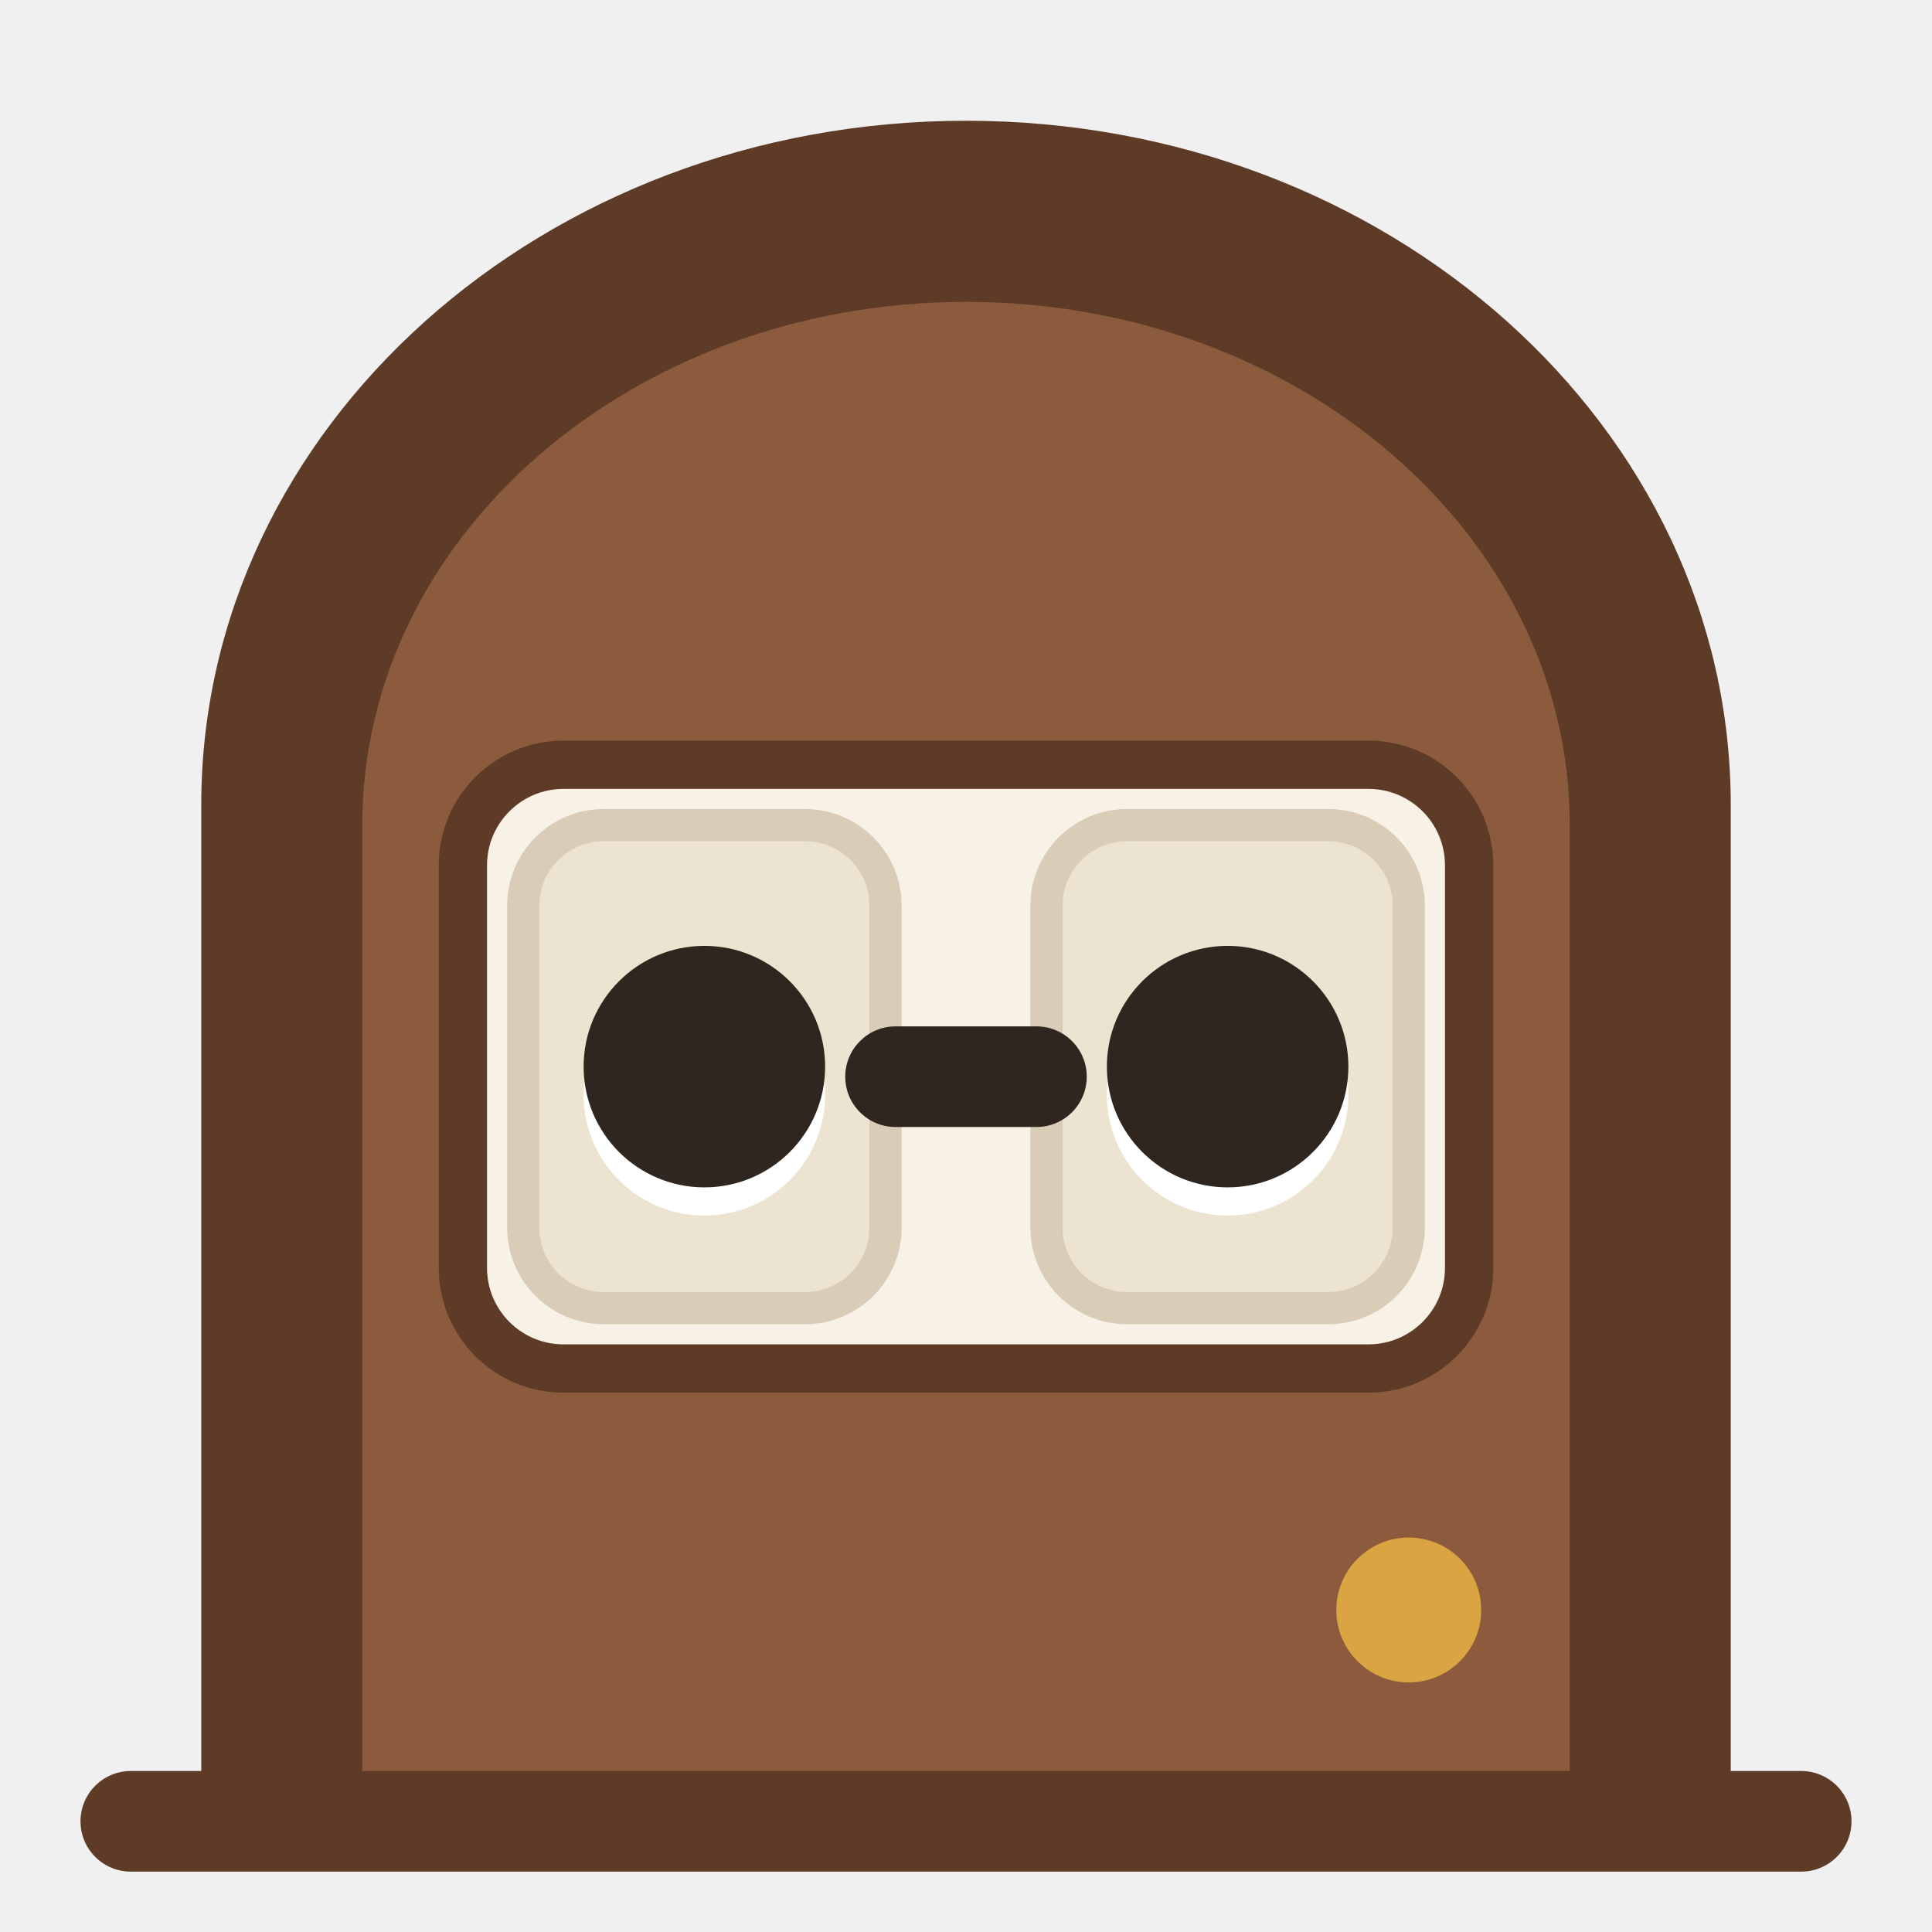
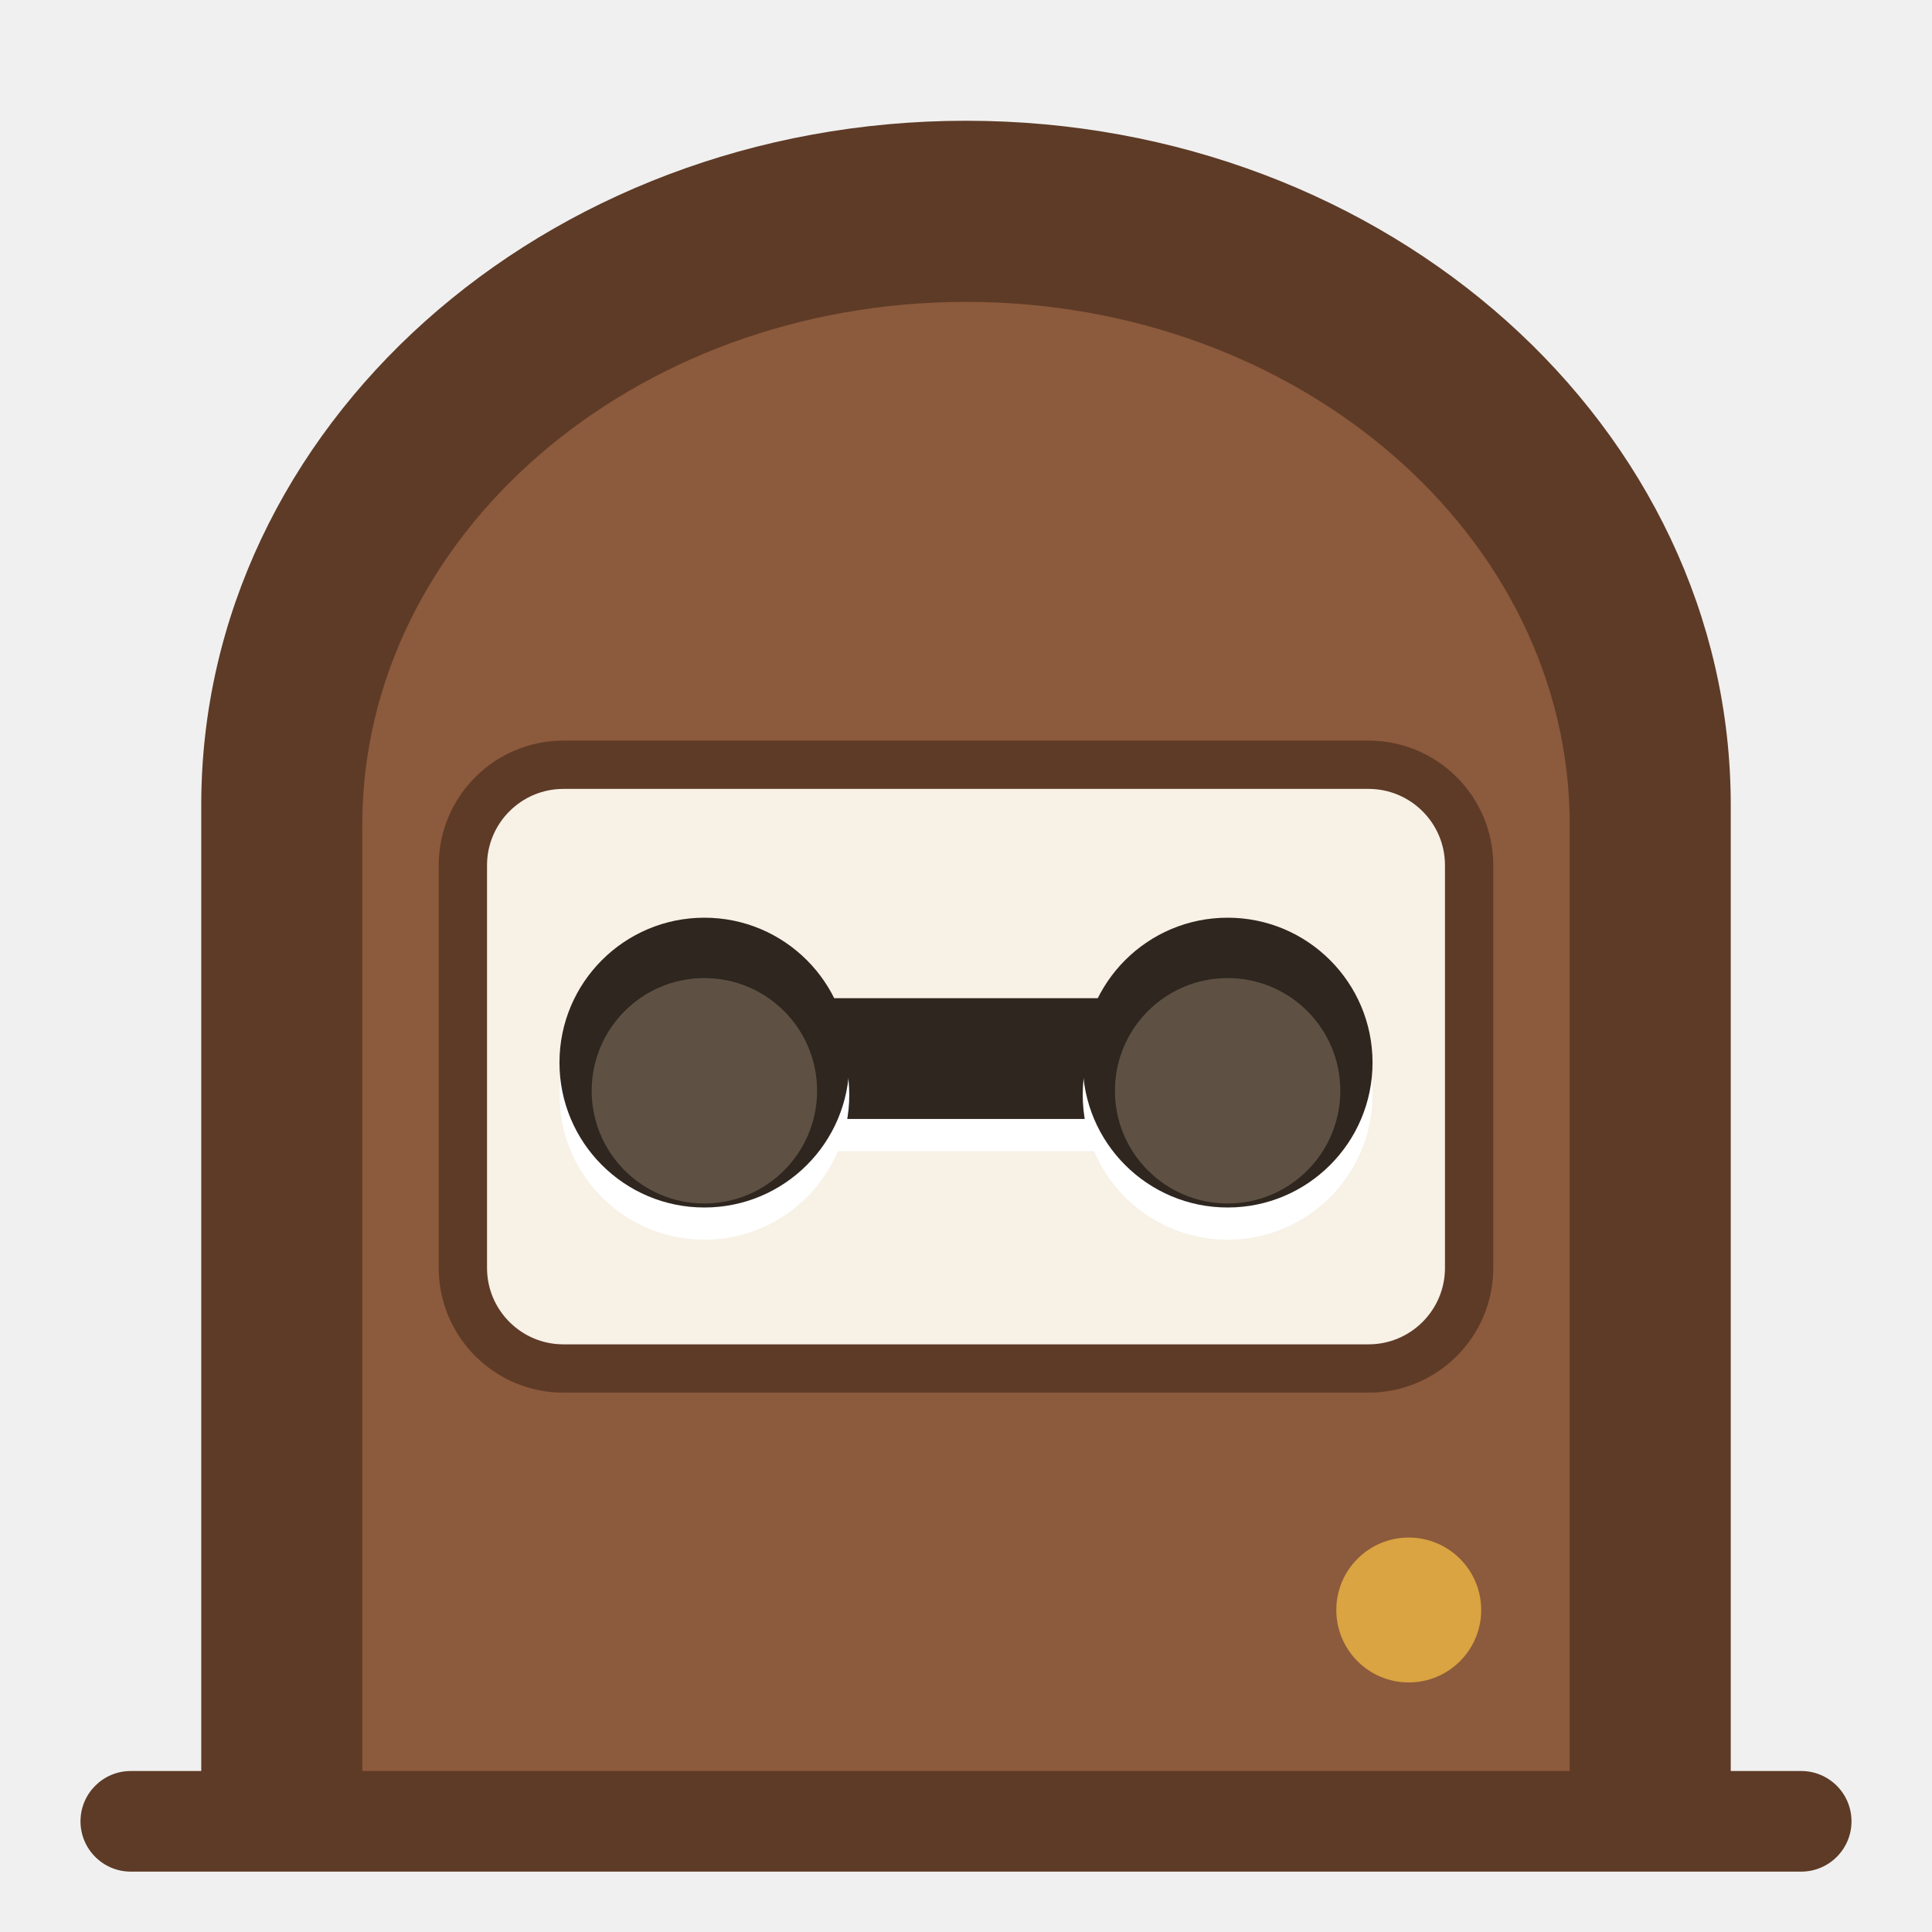
<svg xmlns="http://www.w3.org/2000/svg" viewBox="0 0 48 48" width="48" height="48">
  <path d="M5 45V20a19 17 0 0 1 38 0v25Z" fill="#5E3B27" />
  <path d="M9 45V20.5a15 13 0 0 1 30 0V45Z" fill="#8C5A3C" />
  <rect x="11.5" y="19" width="25" height="15" rx="2.5" fill="#F7F1E6" stroke="#5E3B27" stroke-width="1.2" />
-   <rect x="13" y="20.5" width="9" height="12" rx="2" fill="#EDE3D1" stroke="#D9CDB8" stroke-width="0.8" />
-   <rect x="26" y="20.5" width="9" height="12" rx="2" fill="#EDE3D1" stroke="#D9CDB8" stroke-width="0.8" />
-   <circle cx="17.5" cy="27.2" r="3" fill="#FFFFFF" />
-   <circle cx="17.5" cy="26.5" r="3" fill="#2E261F" />
-   <circle cx="30.5" cy="27.2" r="3" fill="#FFFFFF" />
-   <circle cx="30.5" cy="26.5" r="3" fill="#2E261F" />
-   <rect x="21" y="25.5" width="6" height="2.5" rx="1.25" fill="#2E261F" />
+   <rect x="17.5" y="25.6" width="13" height="3" rx="1.5" fill="#FFFFFF" />
+   <rect x="17.5" y="24.8" width="13" height="3" rx="1.5" fill="#2E261F" />
+   <circle cx="17.5" cy="27.2" r="3.6" fill="#FFFFFF" />
+   <circle cx="17.5" cy="26.4" r="3.6" fill="#2E261F" />
+   <circle cx="17.5" cy="27.1" r="2.8" fill="#5E5143" />
+   <circle cx="30.5" cy="27.2" r="3.6" fill="#FFFFFF" />
+   <circle cx="30.5" cy="26.4" r="3.6" fill="#2E261F" />
+   <circle cx="30.5" cy="27.1" r="2.8" fill="#5E5143" />
  <circle cx="35" cy="40" r="1.8" fill="#D9A441" />
  <rect x="2" y="44" width="44" height="2.5" rx="1.25" fill="#5E3B27" />
</svg>
